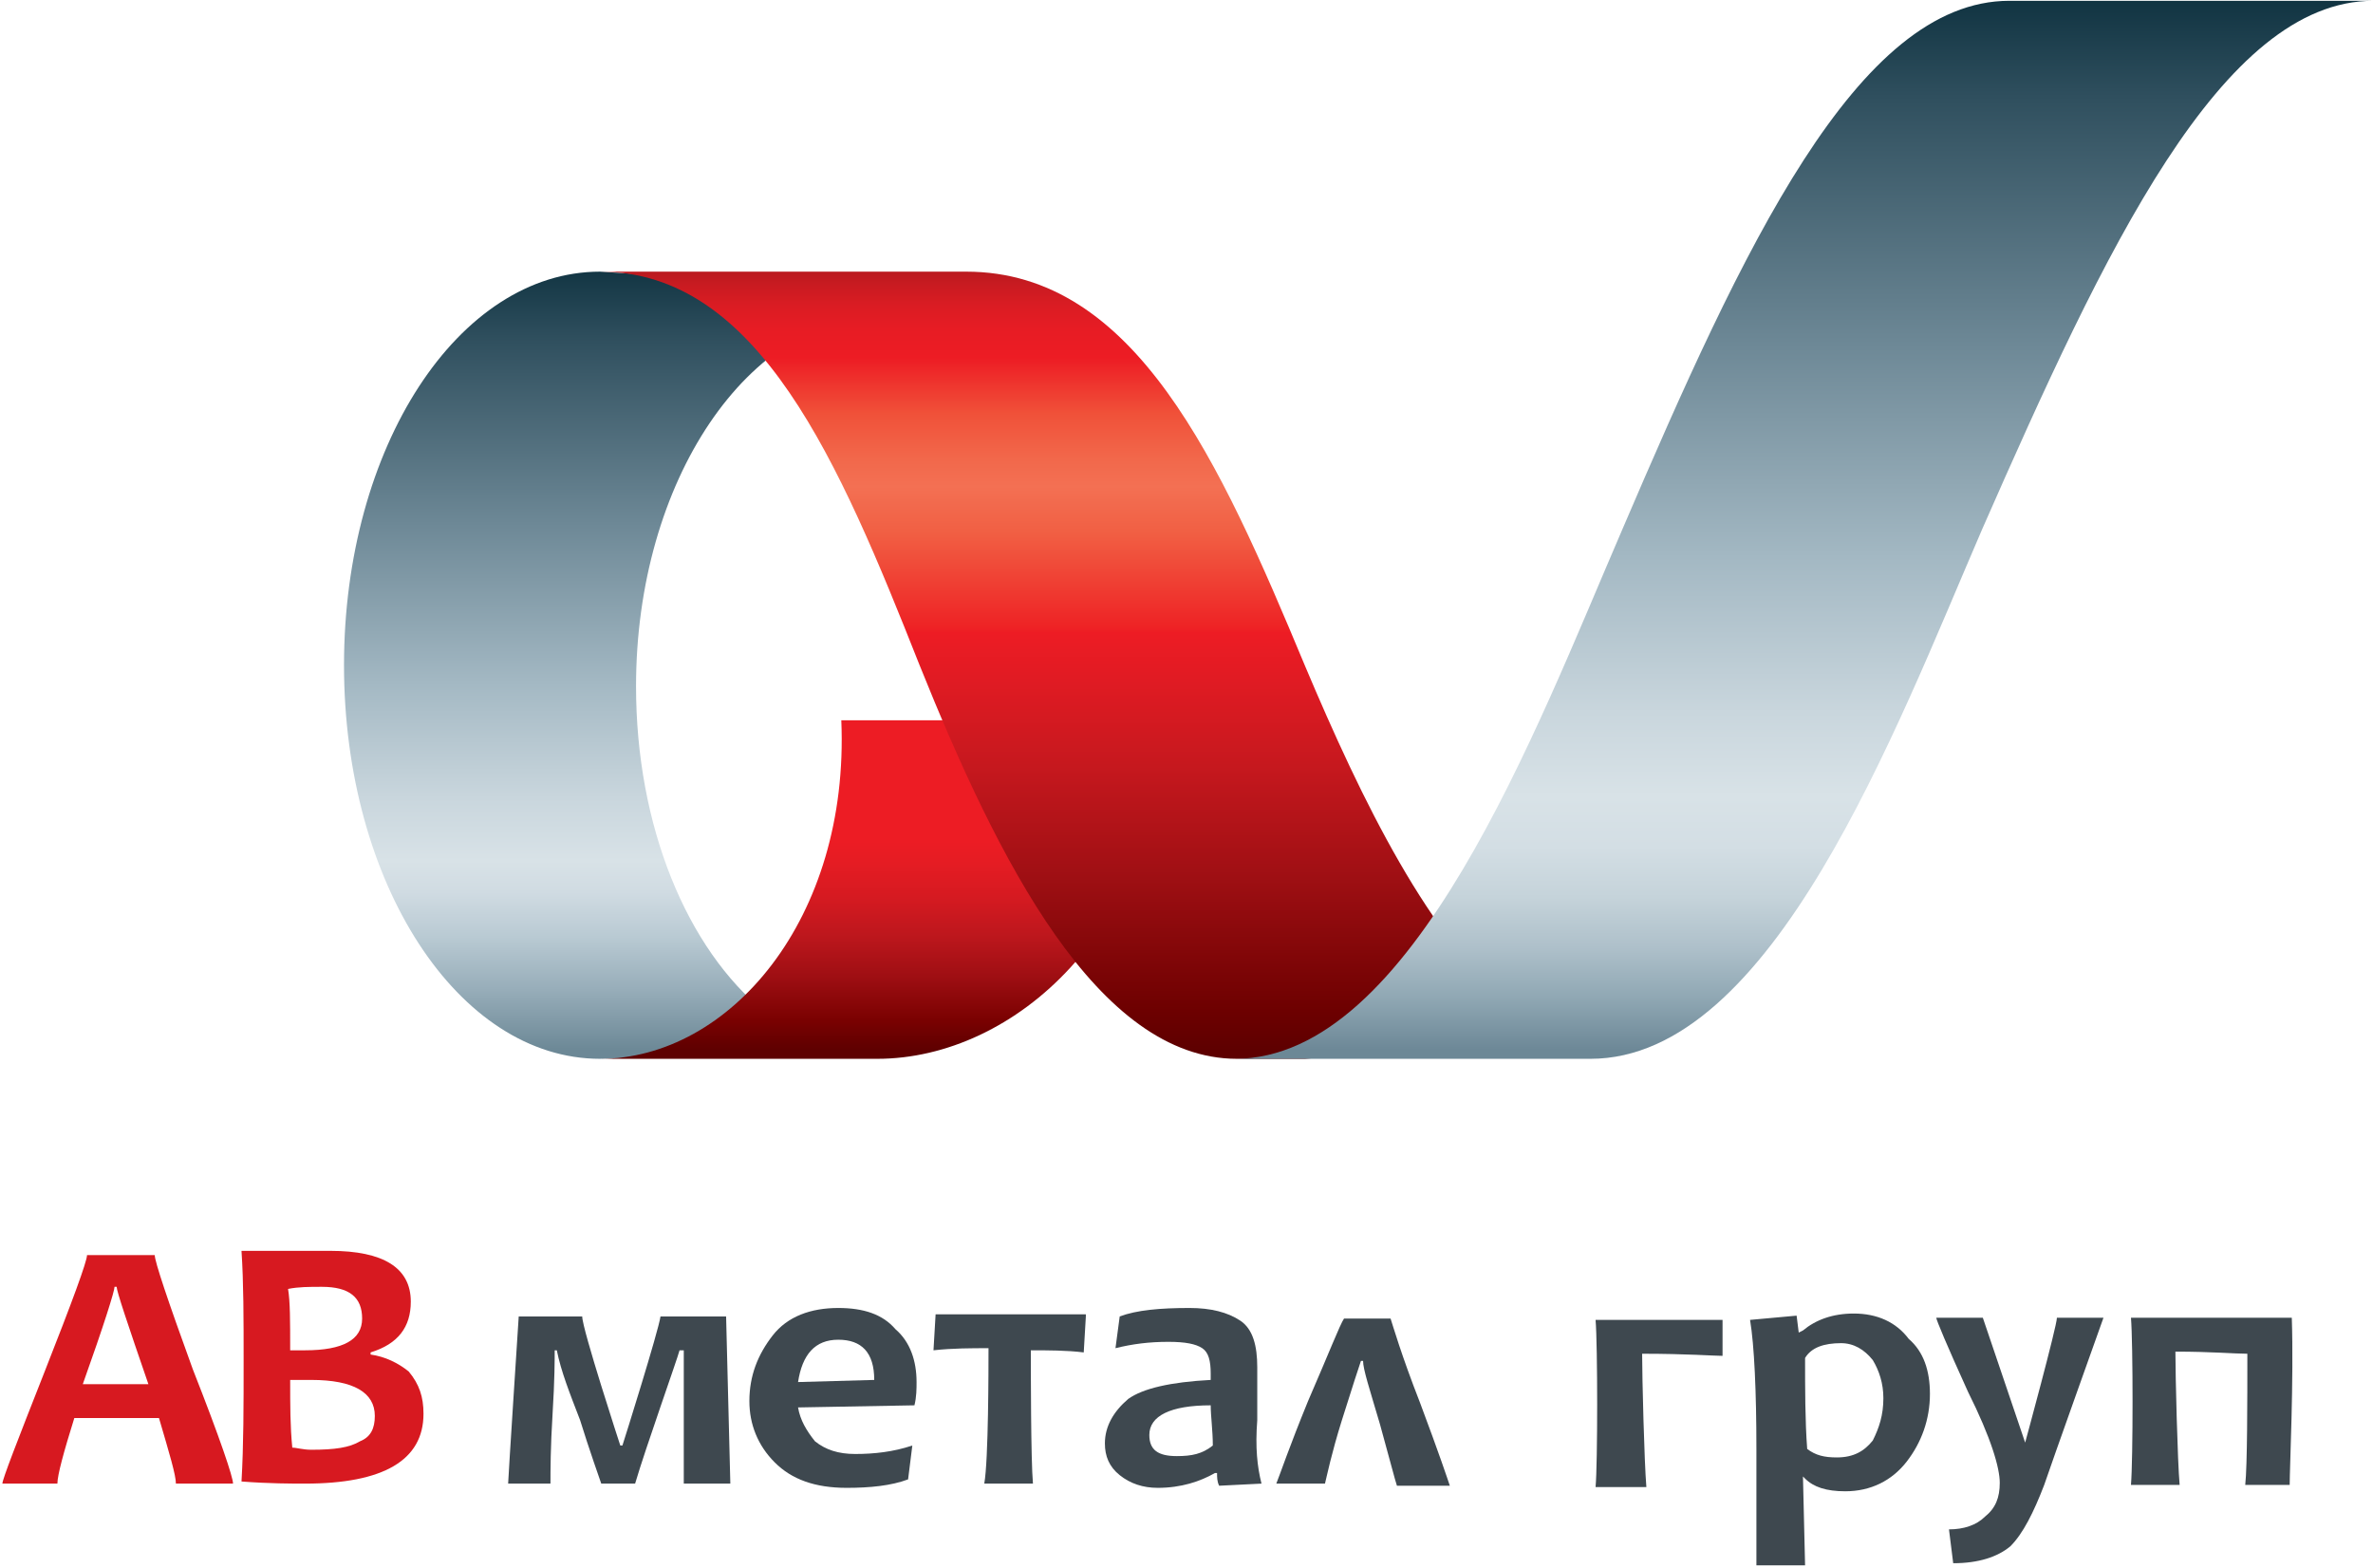
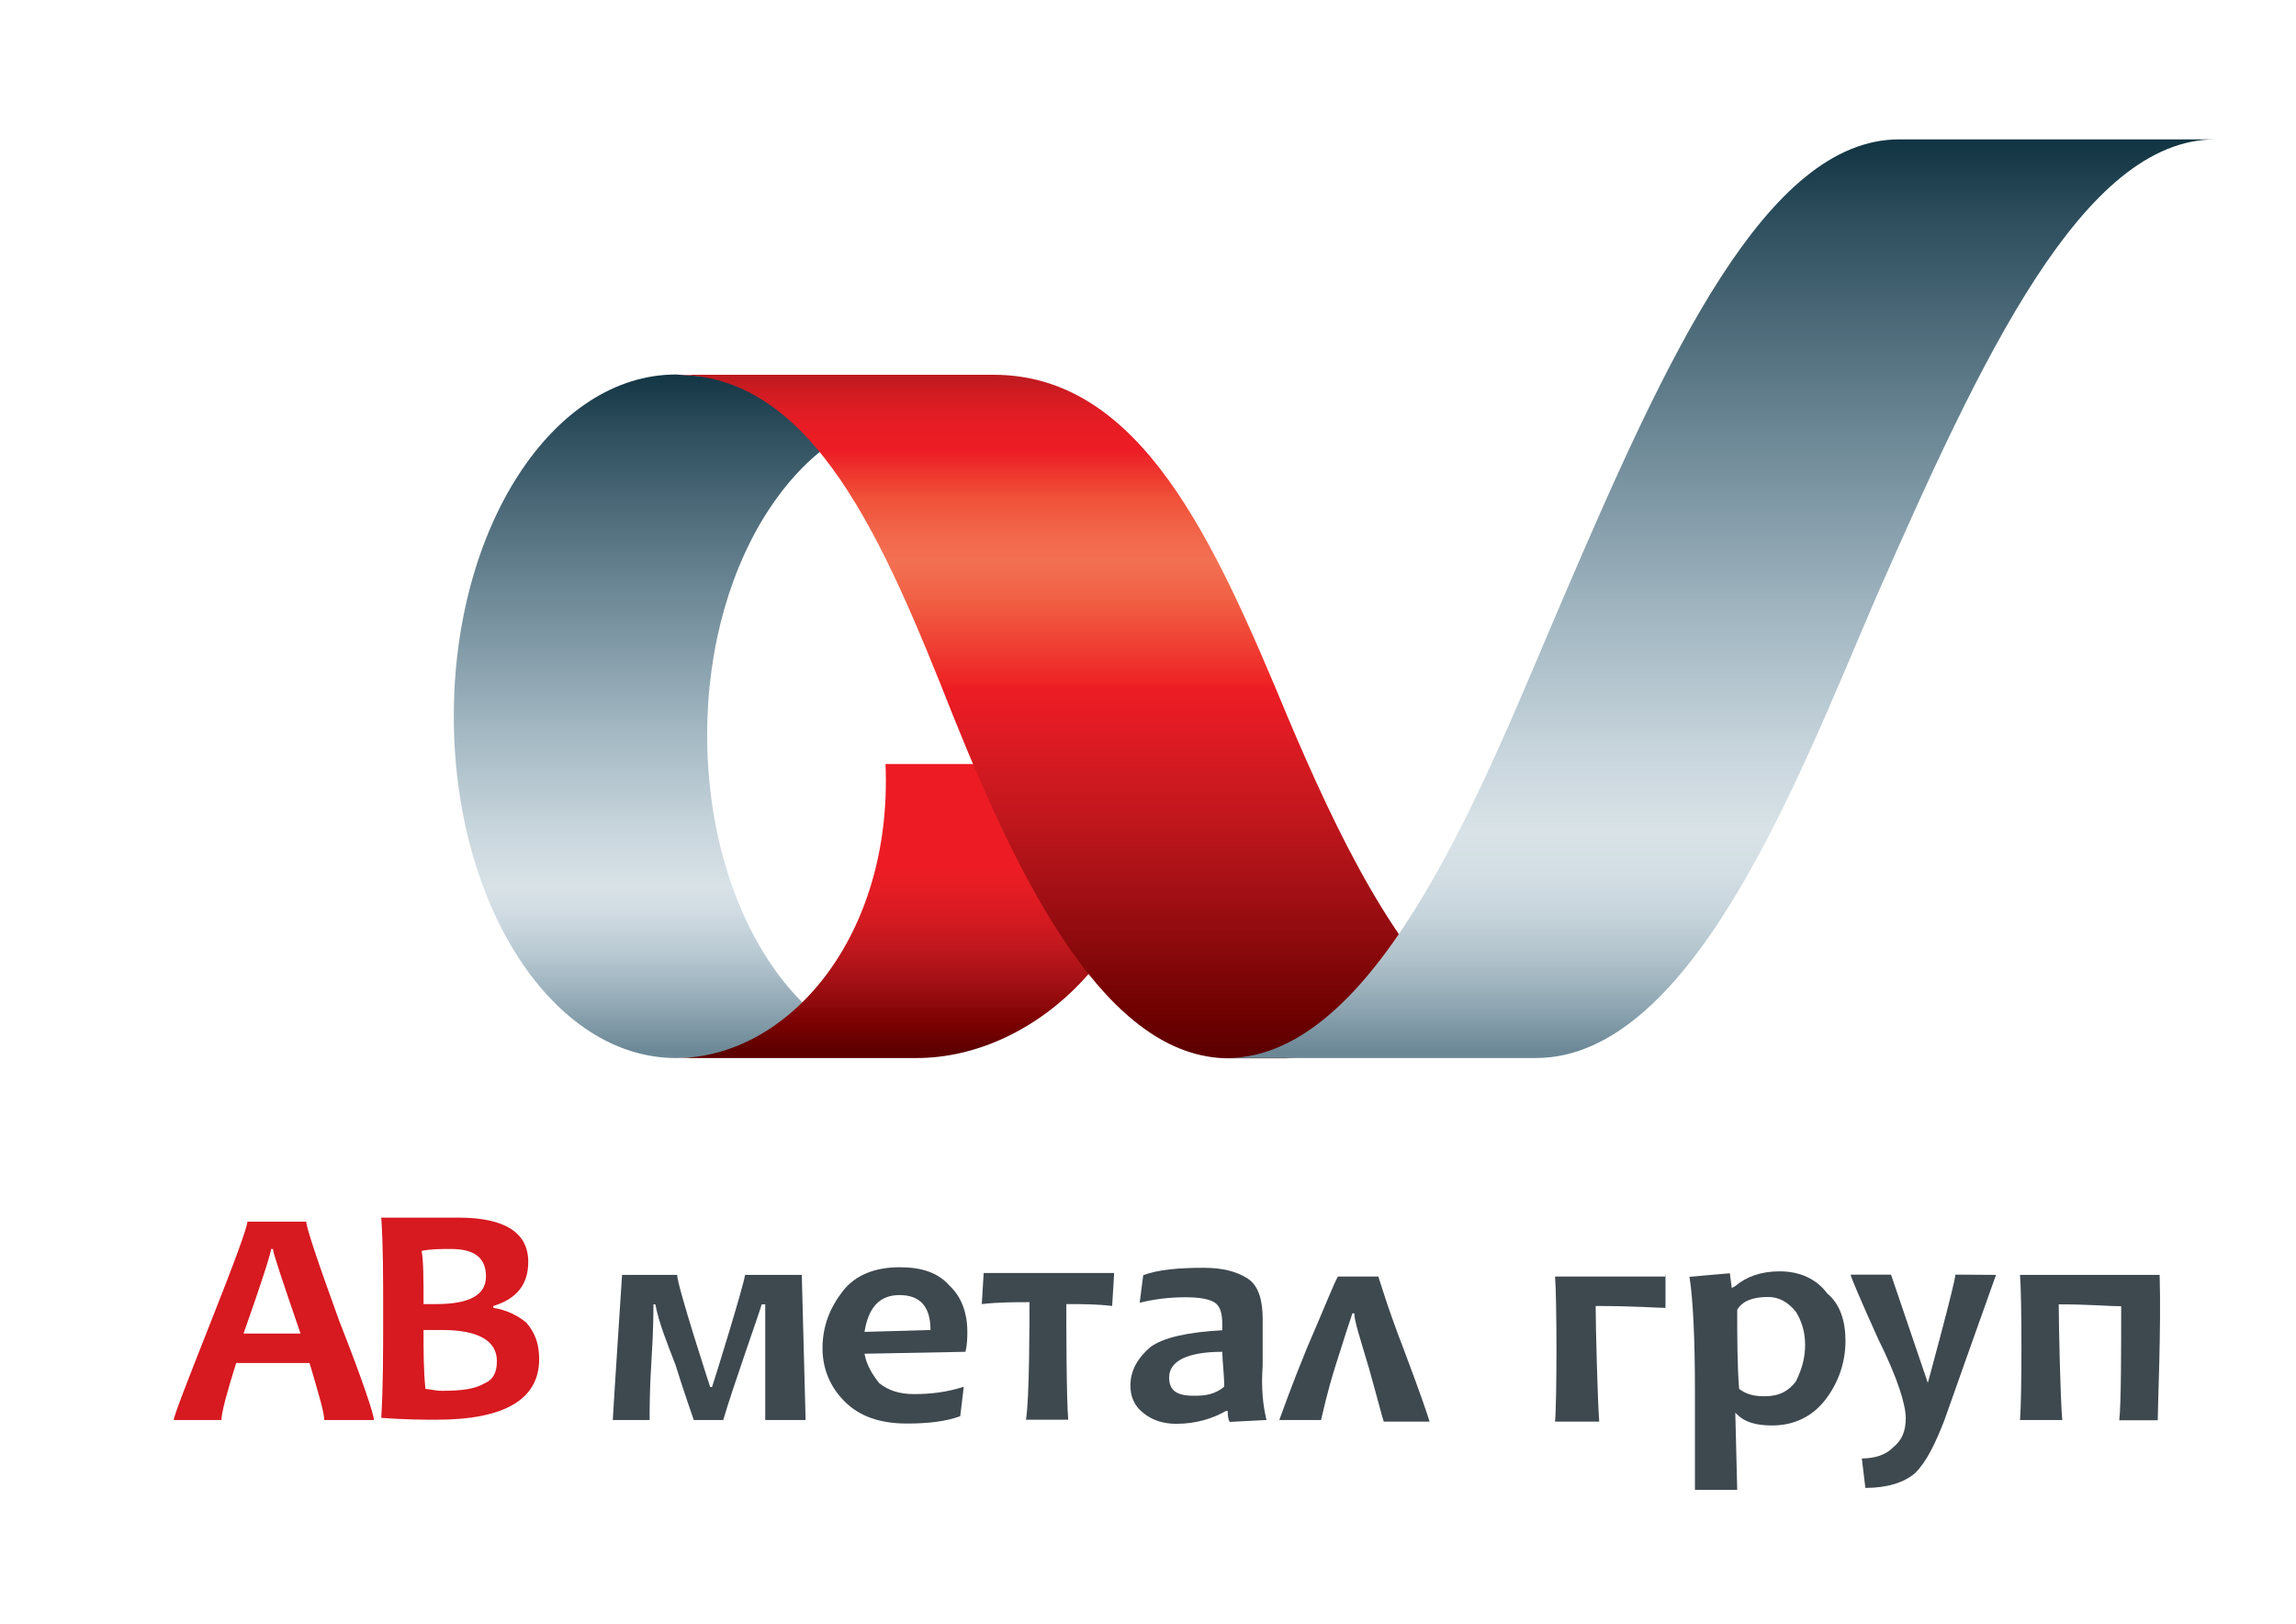
- <svg xmlns="http://www.w3.org/2000/svg" viewBox="135.1 413.8 1794.2 1185.3">
-   <linearGradient id="SVGID_1_" gradientUnits="userSpaceOnUse" x1="37.55" y1="50" x2="37.55" y2="13" gradientTransform="matrix(16 0 0 16 1.026484e-004 407.9998)">
+ <svg xmlns="http://www.w3.org/2000/svg" viewBox="0 0 841.9 595.3">
+   <linearGradient id="SVGID_1_" gradientUnits="userSpaceOnUse" x1="37.55" y1="545.28" x2="37.55" y2="582.28" gradientTransform="matrix(6.7351 0 0 -6.7351 0 4057.723)">
    <stop offset="0" style="stop-color:#6C8896" />
    <stop offset="1.926647e-003" style="stop-color:#6D8997" />
    <stop offset="7.733236e-002" style="stop-color:#97ADB9" />
    <stop offset="0.145" style="stop-color:#B9CAD3" />
    <stop offset="0.202" style="stop-color:#D0DBE2" />
    <stop offset="0.242" style="stop-color:#D8E2E7" />
    <stop offset="0.322" style="stop-color:#C9D6DD" />
    <stop offset="0.47" style="stop-color:#A3B8C3" />
    <stop offset="0.669" style="stop-color:#6E8997" />
    <stop offset="0.909" style="stop-color:#2F4F5E" />
    <stop offset="1" style="stop-color:#113442" />
  </linearGradient>
-   <path fill="url(#SVGID_1_)" d="M588.8,619.2c-107.2,0-193.6,132.8-193.6,297.6s86.4,297.6,193.6,297.6l41.6-1.6  c44.8,0,110.4-11.2,83.2-33.6c-59.2-48-97.6-140.8-97.6-246.4c0-155.2,84.8-281.6,190.4-281.6l-192-30.4L588.8,619.2z" />
-   <linearGradient id="SVGID_2_" gradientUnits="userSpaceOnUse" x1="50.05" y1="34" x2="50.05" y2="50" gradientTransform="matrix(16 0 0 16 1.026484e-004 407.9998)">
+   <path fill="url(#SVGID_1_)" d="M247.9,137.3c-45.1,0-81.5,55.9-81.5,125.3s36.4,125.3,81.5,125.3l17.5-0.7c18.9,0,46.5-4.7,35-14.1 c-24.9-20.2-41.1-59.3-41.1-103.7c0-65.3,35.7-118.5,80.1-118.5L258.6,138L247.9,137.3z" />
+   <linearGradient id="SVGID_2_" gradientUnits="userSpaceOnUse" x1="50.05" y1="561.28" x2="50.05" y2="545.28" gradientTransform="matrix(6.7351 0 0 -6.7351 0 4057.723)">
    <stop offset="0" style="stop-color:#ED1C24" />
    <stop offset="0.374" style="stop-color:#ED1C24" />
    <stop offset="0.447" style="stop-color:#E51C23" />
    <stop offset="0.545" style="stop-color:#D61A21" />
    <stop offset="0.657" style="stop-color:#BE171D" />
    <stop offset="0.78" style="stop-color:#9F0F13" />
    <stop offset="0.911" style="stop-color:#7A0101" />
    <stop offset="1" style="stop-color:#5E0000" />
  </linearGradient>
-   <path fill="url(#SVGID_2_)" d="M588.8,1214.4c97.6,0,188.8-105.6,182.4-256h241.6c0,156.8-110.4,256-214.4,256H588.8z" />
-   <linearGradient id="SVGID_3_" gradientUnits="userSpaceOnUse" x1="58.874" y1="13" x2="58.874" y2="50" gradientTransform="matrix(16 0 0 16 1.026484e-004 407.9998)">
+   <path fill="url(#SVGID_2_)" d="M247.9,387.9c41.1,0,79.5-44.5,76.8-107.8h101.7c0,66-46.5,107.8-90.3,107.8H247.9z" />
+   <linearGradient id="SVGID_3_" gradientUnits="userSpaceOnUse" x1="58.874" y1="582.28" x2="58.874" y2="545.28" gradientTransform="matrix(6.7351 0 0 -6.7351 0 4057.723)">
    <stop offset="0" style="stop-color:#B5191E" />
    <stop offset="2.278189e-002" style="stop-color:#C91B21" />
    <stop offset="4.952808e-002" style="stop-color:#DB1C23" />
    <stop offset="7.885586e-002" style="stop-color:#E71C24" />
    <stop offset="0.115" style="stop-color:#ED1C24" />
    <stop offset="0.187" style="stop-color:#F05139" />
    <stop offset="0.245" style="stop-color:#F2684B" />
    <stop offset="0.28" style="stop-color:#F37053" />
    <stop offset="0.339" style="stop-color:#F15F43" />
    <stop offset="0.459" style="stop-color:#EE2325" />
    <stop offset="0.467" style="stop-color:#ED1C24" />
    <stop offset="0.528" style="stop-color:#E01B23" />
    <stop offset="0.637" style="stop-color:#C6181E" />
    <stop offset="0.781" style="stop-color:#9E0F13" />
    <stop offset="0.953" style="stop-color:#6C0000" />
    <stop offset="1" style="stop-color:#5E0000" />
  </linearGradient>
-   <path fill="url(#SVGID_3_)" d="M1121.6,1214.4l123.2-9.6c46.4,0,65.6-4.8,36.8-27.2c-65.6-52.8-116.8-158.4-160-260.8  c-64-153.6-128-297.6-256-297.6H588.8c120,0,180.8,144,241.6,297.6c59.2,147.2,134.4,297.6,240,297.6H1121.6z" />
-   <linearGradient id="SVGID_4_" gradientUnits="userSpaceOnUse" x1="93.7" y1="50" x2="93.7" y2="0.418" gradientTransform="matrix(16 0 0 16 1.026484e-004 407.9998)">
+   <path fill="url(#SVGID_3_)" d="M472.1,387.9l51.9-4c19.5,0,27.6-2,15.5-11.4c-27.6-22.2-49.2-66.7-67.4-109.8 c-26.9-64.7-53.9-125.3-107.8-125.3H247.9c50.5,0,76.1,60.6,101.7,125.3c24.9,62,56.6,125.3,101,125.3H472.1z" />
+   <linearGradient id="SVGID_4_" gradientUnits="userSpaceOnUse" x1="93.7" y1="545.28" x2="93.7" y2="594.862" gradientTransform="matrix(6.7351 0 0 -6.7351 0 4057.723)">
    <stop offset="0" style="stop-color:#6C8896" />
    <stop offset="8.691043e-004" style="stop-color:#6D8897" />
    <stop offset="4.922779e-002" style="stop-color:#8FA7B3" />
    <stop offset="9.784003e-002" style="stop-color:#AEC0CA" />
    <stop offset="0.146" style="stop-color:#C5D3DA" />
    <stop offset="0.194" style="stop-color:#D3DEE4" />
    <stop offset="0.242" style="stop-color:#D8E2E7" />
    <stop offset="0.322" style="stop-color:#C9D6DD" />
    <stop offset="0.47" style="stop-color:#A3B8C3" />
    <stop offset="0.669" style="stop-color:#6E8997" />
    <stop offset="0.909" style="stop-color:#2F4F5E" />
    <stop offset="1" style="stop-color:#113442" />
  </linearGradient>
-   <path fill="url(#SVGID_4_)" d="M1337.6,1214.4c137.6,0,230.4-248,296-400c92.8-211.2,180.8-400,296-400h-275.2  c-115.2,0-201.6,187.2-292.8,400c-65.6,152-158.4,400-292.8,400H1337.6z" />
-   <path fill="#D71920" d="M311.3,1535.6h-43.2c0-6.4-4.8-22.4-12.8-49.6h-64c-8,25.6-12.8,43.2-12.8,49.6h-41.6c0-3.2,11.2-32,32-84.8  s32-83.2,32-88h51.2c0,4.8,9.6,33.6,28.8,86.4C301.7,1502,311.3,1530.8,311.3,1535.6z M247.3,1460.4c-16-46.4-24-70.4-24-73.6h-1.6  c0,3.2-8,28.8-24,73.6H247.3z" />
-   <path fill="#D71920" d="M455.3,1482.8c0,35.2-30.4,52.8-89.6,52.8c-9.6,0-27.2,0-48-1.6c1.6-27.2,1.6-57.6,1.6-91.2  c0-32,0-59.2-1.6-83.2h22.4c4.8,0,11.2,0,20.8,0s17.6,0,24,0c40,0,60.8,12.8,60.8,38.4c0,19.2-9.6,32-30.4,38.4v1.6  c11.2,1.6,20.8,6.4,28.8,12.8C452.1,1460.4,455.3,1470,455.3,1482.8z M408.9,1410.8c0-16-9.6-24-30.4-24c-9.6,0-17.6,0-25.6,1.6  c1.6,9.6,1.6,24,1.6,46.4c3.2,0,6.4,0,11.2,0C394.5,1434.8,408.9,1426.8,408.9,1410.8z M418.5,1484.4c0-17.6-16-27.2-48-27.2  c-6.4,0-11.2,0-16,0c0,19.2,0,35.2,1.6,51.2c3.2,0,8,1.6,14.4,1.6c17.6,0,28.8-1.6,36.8-6.4C415.3,1500.4,418.5,1494,418.5,1484.4z" />
-   <path fill="#3E484F" d="M687.3,1535.6h-35.2c0-14.4,0-94.4,0-100.8h-3.2c-1.6,6.4-25.6,73.6-33.6,100.8h-25.6c0,0-9.6-27.2-16-48  c-8-20.8-14.4-36.8-17.6-52.8h-1.6c0,6.4,0,22.4-1.6,48c-1.6,25.6-1.6,43.2-1.6,52.8h-32c0-3.2,8-126.4,8-126.4h48  c0,9.6,28.8,97.6,28.8,97.6h1.6c1.6-4.8,27.2-86.4,28.8-97.6h49.6L687.3,1535.6z" />
-   <path fill="#3E484F" d="M828.1,1458.8c0,4.8,0,11.2-1.6,17.6l-88,1.6c1.6,9.6,6.4,17.6,12.8,25.6c8,6.4,17.6,9.6,30.4,9.6  c14.4,0,28.8-1.6,43.2-6.4l-3.2,25.6c-12.8,4.8-28.8,6.4-46.4,6.4c-24,0-41.6-6.4-54.4-19.2c-12.8-12.8-19.2-28.8-19.2-46.4  c0-19.2,6.4-35.2,17.6-49.6c11.2-14.4,28.8-20.8,49.6-20.8c19.2,0,33.6,4.8,43.2,16C823.3,1428.4,828.1,1442.8,828.1,1458.8z   M796.1,1457.2c0-20.8-9.6-30.4-27.2-30.4c-17.6,0-27.2,11.2-30.4,32L796.1,1457.2z" />
-   <path fill="#3E484F" d="M956.1,1409.2l-1.6,27.2c-12.8-1.6-27.2-1.6-40-1.6c0,12.8,0,83.2,1.6,100.8h-36.8  c3.2-17.6,3.2-88,3.2-102.4c-12.8,0-27.2,0-41.6,1.6l1.6-27.2h113.6V1409.2z" />
-   <path fill="#3E484F" d="M1088.9,1535.6l-32,1.6c-1.6-3.2-1.6-6.4-1.6-9.6h-1.6c-11.2,6.4-25.6,11.2-43.2,11.2  c-11.2,0-20.8-3.2-28.8-9.6s-11.2-14.4-11.2-24c0-12.8,6.4-24,17.6-33.6c11.2-8,32-12.8,62.4-14.4c0-1.6,0-3.2,0-4.8  c0-9.6-1.6-16-6.4-19.2c-4.8-3.2-12.8-4.8-25.6-4.8c-14.4,0-27.2,1.6-40,4.8l3.2-24c12.8-4.8,30.4-6.4,52.8-6.4  c16,0,28.8,3.2,38.4,9.6s12.8,19.2,12.8,35.2c0,3.2,0,11.2,0,20.8c0,9.6,0,16,0,19.2C1084.1,1508.4,1085.7,1522.8,1088.9,1535.6z   M1052.1,1506.8c0-11.2-1.6-22.4-1.6-30.4c-30.4,0-46.4,8-46.4,22.4c0,11.2,6.4,16,20.8,16  C1036.1,1514.8,1044.1,1513.2,1052.1,1506.8z" />
-   <path fill="#3E484F" d="M1100.1,1535.6c3.2-8,9.6-27.2,24-62.4c16-36.8,24-57.6,27.2-62.4h35.2c1.6,4.8,8,27.2,22.4,64  c14.4,38.4,20.8,57.6,22.4,62.4h-40c-1.6-4.8-4.8-17.6-12.8-46.4c-8-27.2-12.8-41.6-12.8-48h-1.6c-1.6,4.8-6.4,19.2-14.4,44.8  c-8,25.6-11.2,41.6-12.8,48H1100.1z" />
-   <path fill="#3E484F" d="M1437.5,1410.2v28.8c-6.4,0-27.2-1.6-60.8-1.6c0,17.6,1.6,81.6,3.2,100.8h-38.4c1.6-17.6,1.6-107.2,0-126.4  h96V1410.2z" />
-   <path fill="#3E484F" d="M1867.9,1410.2h-121.6c1.6,19.2,1.6,107.2,0,126.4h36.8c-1.6-17.6-3.2-83.2-3.2-100.8  c27.2,0,44.8,1.6,54.4,1.6c0,35.2,0,84.8-1.6,99.2h33.6C1866.3,1523.8,1869.5,1456.6,1867.9,1410.2z" />
-   <path fill="#3E484F" d="M1594.3,1467.8c0,19.2-6.4,36.8-17.6,51.2c-11.2,14.4-27.2,22.4-46.4,22.4c-14.4,0-24-3.2-30.4-9.6l-1.6-1.6  l1.6,67.2h-36.8c0,0,0-56,0-88c0-43.2-1.6-78.4-4.8-97.6l35.2-3.2l1.6,12.8l3.2-1.6c9.6-8,22.4-12.8,38.4-12.8  c17.6,0,32,6.4,41.6,19.2C1589.5,1435.8,1594.3,1450.2,1594.3,1467.8z M1559.1,1471c0-11.2-3.2-20.8-8-28.8  c-6.4-8-14.4-12.8-24-12.8c-12.8,0-22.4,3.2-27.2,11.2c0,22.4,0,48,1.6,68.8c6.4,4.8,12.8,6.4,22.4,6.4c12.8,0,20.8-4.8,27.2-12.8  C1555.9,1493.4,1559.1,1483.8,1559.1,1471z" />
-   <path fill="#3E484F" d="M1725.5,1410.2c0,0-40,112-44.8,126.4c-8,20.8-16,36.8-25.6,46.4c-9.6,8-24,12.8-43.2,12.8l-3.2-25.6  c11.2,0,20.8-3.2,27.2-9.6c8-6.4,11.2-14.4,11.2-25.6s-6.4-33.6-24-68.8c-16-35.2-24-54.4-24-56h35.2l32,94.4c0,0,24-88,24-94.4  L1725.5,1410.2L1725.5,1410.2z" />
+   <path fill="url(#SVGID_4_)" d="M563.1,387.9c57.9,0,97-104.4,124.6-168.4c39.1-88.9,76.1-168.4,124.6-168.4H696.4 c-48.5,0-84.9,78.8-123.3,168.4c-27.6,64-66.7,168.4-123.3,168.4H563.1z" />
+   <path fill="#D71920" d="M137.1,520.6h-18.2c0-2.7-2-9.4-5.4-20.9H86.6c-3.4,10.8-5.4,18.2-5.4,20.9H63.7c0-1.3,4.7-13.5,13.5-35.7 s13.5-35,13.5-37h21.6c0,2,4,14.1,12.1,36.4C133.1,506.4,137.1,518.6,137.1,520.6z M110.2,488.9c-6.7-19.5-10.1-29.6-10.1-31h-0.7 c0,1.3-3.4,12.1-10.1,31H110.2z" />
+   <path fill="#D71920" d="M197.7,498.3c0,14.8-12.8,22.2-37.7,22.2c-4,0-11.4,0-20.2-0.7c0.7-11.4,0.7-24.2,0.7-38.4 c0-13.5,0-24.9-0.7-35h9.4c2,0,4.7,0,8.8,0s7.4,0,10.1,0c16.8,0,25.6,5.4,25.6,16.2c0,8.1-4,13.5-12.8,16.2v0.7 c4.7,0.7,8.8,2.7,12.1,5.4C196.4,488.9,197.7,493,197.7,498.3z M178.2,468c0-6.7-4-10.1-12.8-10.1c-4,0-7.4,0-10.8,0.7 c0.7,4,0.7,10.1,0.7,19.5c1.3,0,2.7,0,4.7,0C172.1,478.1,178.2,474.8,178.2,468z M182.2,499c0-7.4-6.7-11.4-20.2-11.4 c-2.7,0-4.7,0-6.7,0c0,8.1,0,14.8,0.7,21.6c1.3,0,3.4,0.7,6.1,0.7c7.4,0,12.1-0.7,15.5-2.7C180.9,505.8,182.2,503.1,182.2,499z" />
+   <path fill="#3E484F" d="M295.4,520.6h-14.8c0-6.1,0-39.7,0-42.4h-1.3c-0.7,2.7-10.8,31-14.1,42.4h-10.8c0,0-4-11.4-6.7-20.2 c-3.4-8.8-6.1-15.5-7.4-22.2h-0.7c0,2.7,0,9.4-0.7,20.2c-0.7,10.8-0.7,18.2-0.7,22.2h-13.5c0-1.3,3.4-53.2,3.4-53.2h20.2 c0,4,12.1,41.1,12.1,41.1h0.7c0.7-2,11.4-36.4,12.1-41.1H294L295.4,520.6z" />
+   <path fill="#3E484F" d="M354.7,488.2c0,2,0,4.7-0.7,7.4l-37,0.7c0.7,4,2.7,7.4,5.4,10.8c3.4,2.7,7.4,4,12.8,4 c6.1,0,12.1-0.7,18.2-2.7l-1.3,10.8c-5.4,2-12.1,2.7-19.5,2.7c-10.1,0-17.5-2.7-22.9-8.1c-5.4-5.4-8.1-12.1-8.1-19.5 c0-8.1,2.7-14.8,7.4-20.9c4.7-6.1,12.1-8.8,20.9-8.8c8.1,0,14.1,2,18.2,6.7C352.6,475.4,354.7,481.5,354.7,488.2z M341.2,487.6 c0-8.8-4-12.8-11.4-12.8s-11.4,4.7-12.8,13.5L341.2,487.6z" />
+   <path fill="#3E484F" d="M408.5,467.4l-0.7,11.4c-5.4-0.7-11.4-0.7-16.8-0.7c0,5.4,0,35,0.7,42.4h-15.5c1.3-7.4,1.3-37,1.3-43.1 c-5.4,0-11.4,0-17.5,0.7l0.7-11.4h47.8V467.4z" />
+   <path fill="#3E484F" d="M464.4,520.6l-13.5,0.7c-0.7-1.3-0.7-2.7-0.7-4h-0.7c-4.7,2.7-10.8,4.7-18.2,4.7c-4.7,0-8.8-1.3-12.1-4 c-3.4-2.7-4.7-6.1-4.7-10.1c0-5.4,2.7-10.1,7.4-14.1c4.7-3.4,13.5-5.4,26.3-6.1c0-0.7,0-1.3,0-2c0-4-0.7-6.7-2.7-8.1 c-2-1.3-5.4-2-10.8-2c-6.1,0-11.4,0.7-16.8,2l1.3-10.1c5.4-2,12.8-2.7,22.2-2.7c6.7,0,12.1,1.3,16.2,4c4,2.7,5.4,8.1,5.4,14.8 c0,1.3,0,4.7,0,8.8c0,4,0,6.7,0,8.1C462.4,509.1,463.1,515.2,464.4,520.6z M448.9,508.4c0-4.7-0.7-9.4-0.7-12.8 c-12.8,0-19.5,3.4-19.5,9.4c0,4.7,2.7,6.7,8.8,6.7C442.2,511.8,445.6,511.1,448.9,508.4z" />
+   <path fill="#3E484F" d="M469.1,520.6c1.3-3.4,4-11.4,10.1-26.3c6.7-15.5,10.1-24.2,11.4-26.3h14.8c0.7,2,3.4,11.4,9.4,26.9 c6.1,16.2,8.8,24.2,9.4,26.3h-16.8c-0.7-2-2-7.4-5.4-19.5c-3.4-11.4-5.4-17.5-5.4-20.2h-0.7c-0.7,2-2.7,8.1-6.1,18.9 c-3.4,10.8-4.7,17.5-5.4,20.2H469.1z" />
+   <path fill="#3E484F" d="M610.7,467.4v12.1c-2.7,0-11.4-0.7-25.6-0.7c0,7.4,0.7,34.3,1.3,42.4h-16.2c0.7-7.4,0.7-45.1,0-53.2h40.4 V467.4z" />
+   <path fill="#3E484F" d="M791.9,467.4h-51.2c0.7,8.1,0.7,45.1,0,53.2h15.5c-0.7-7.4-1.3-35-1.3-42.4c11.4,0,18.9,0.7,22.9,0.7 c0,14.8,0,35.7-0.7,41.8h14.1C791.2,515.2,792.5,486.9,791.9,467.4z" />
+   <path fill="#3E484F" d="M676.7,491.6c0,8.1-2.7,15.5-7.4,21.6c-4.7,6.1-11.4,9.4-19.5,9.4c-6.1,0-10.1-1.3-12.8-4l-0.7-0.7l0.7,28.3 h-15.5c0,0,0-23.6,0-37c0-18.2-0.7-33-2-41.1l14.8-1.3l0.7,5.4l1.3-0.7c4-3.4,9.4-5.4,16.2-5.4c7.4,0,13.5,2.7,17.5,8.1 C674.7,478.1,676.7,484.2,676.7,491.6z M661.9,493c0-4.7-1.3-8.8-3.4-12.1c-2.7-3.4-6.1-5.4-10.1-5.4c-5.4,0-9.4,1.3-11.4,4.7 c0,9.4,0,20.2,0.7,29c2.7,2,5.4,2.7,9.4,2.7c5.4,0,8.8-2,11.4-5.4C660.5,502.4,661.9,498.3,661.9,493z" />
+   <path fill="#3E484F" d="M731.9,467.4c0,0-16.8,47.1-18.9,53.2c-3.4,8.8-6.7,15.5-10.8,19.5c-4,3.4-10.1,5.4-18.2,5.4l-1.3-10.8 c4.7,0,8.8-1.3,11.4-4c3.4-2.7,4.7-6.1,4.7-10.8c0-4.7-2.7-14.1-10.1-29c-6.7-14.8-10.1-22.9-10.1-23.6h14.8l13.5,39.7 c0,0,10.1-37,10.1-39.7L731.9,467.4L731.9,467.4z" />
</svg>
